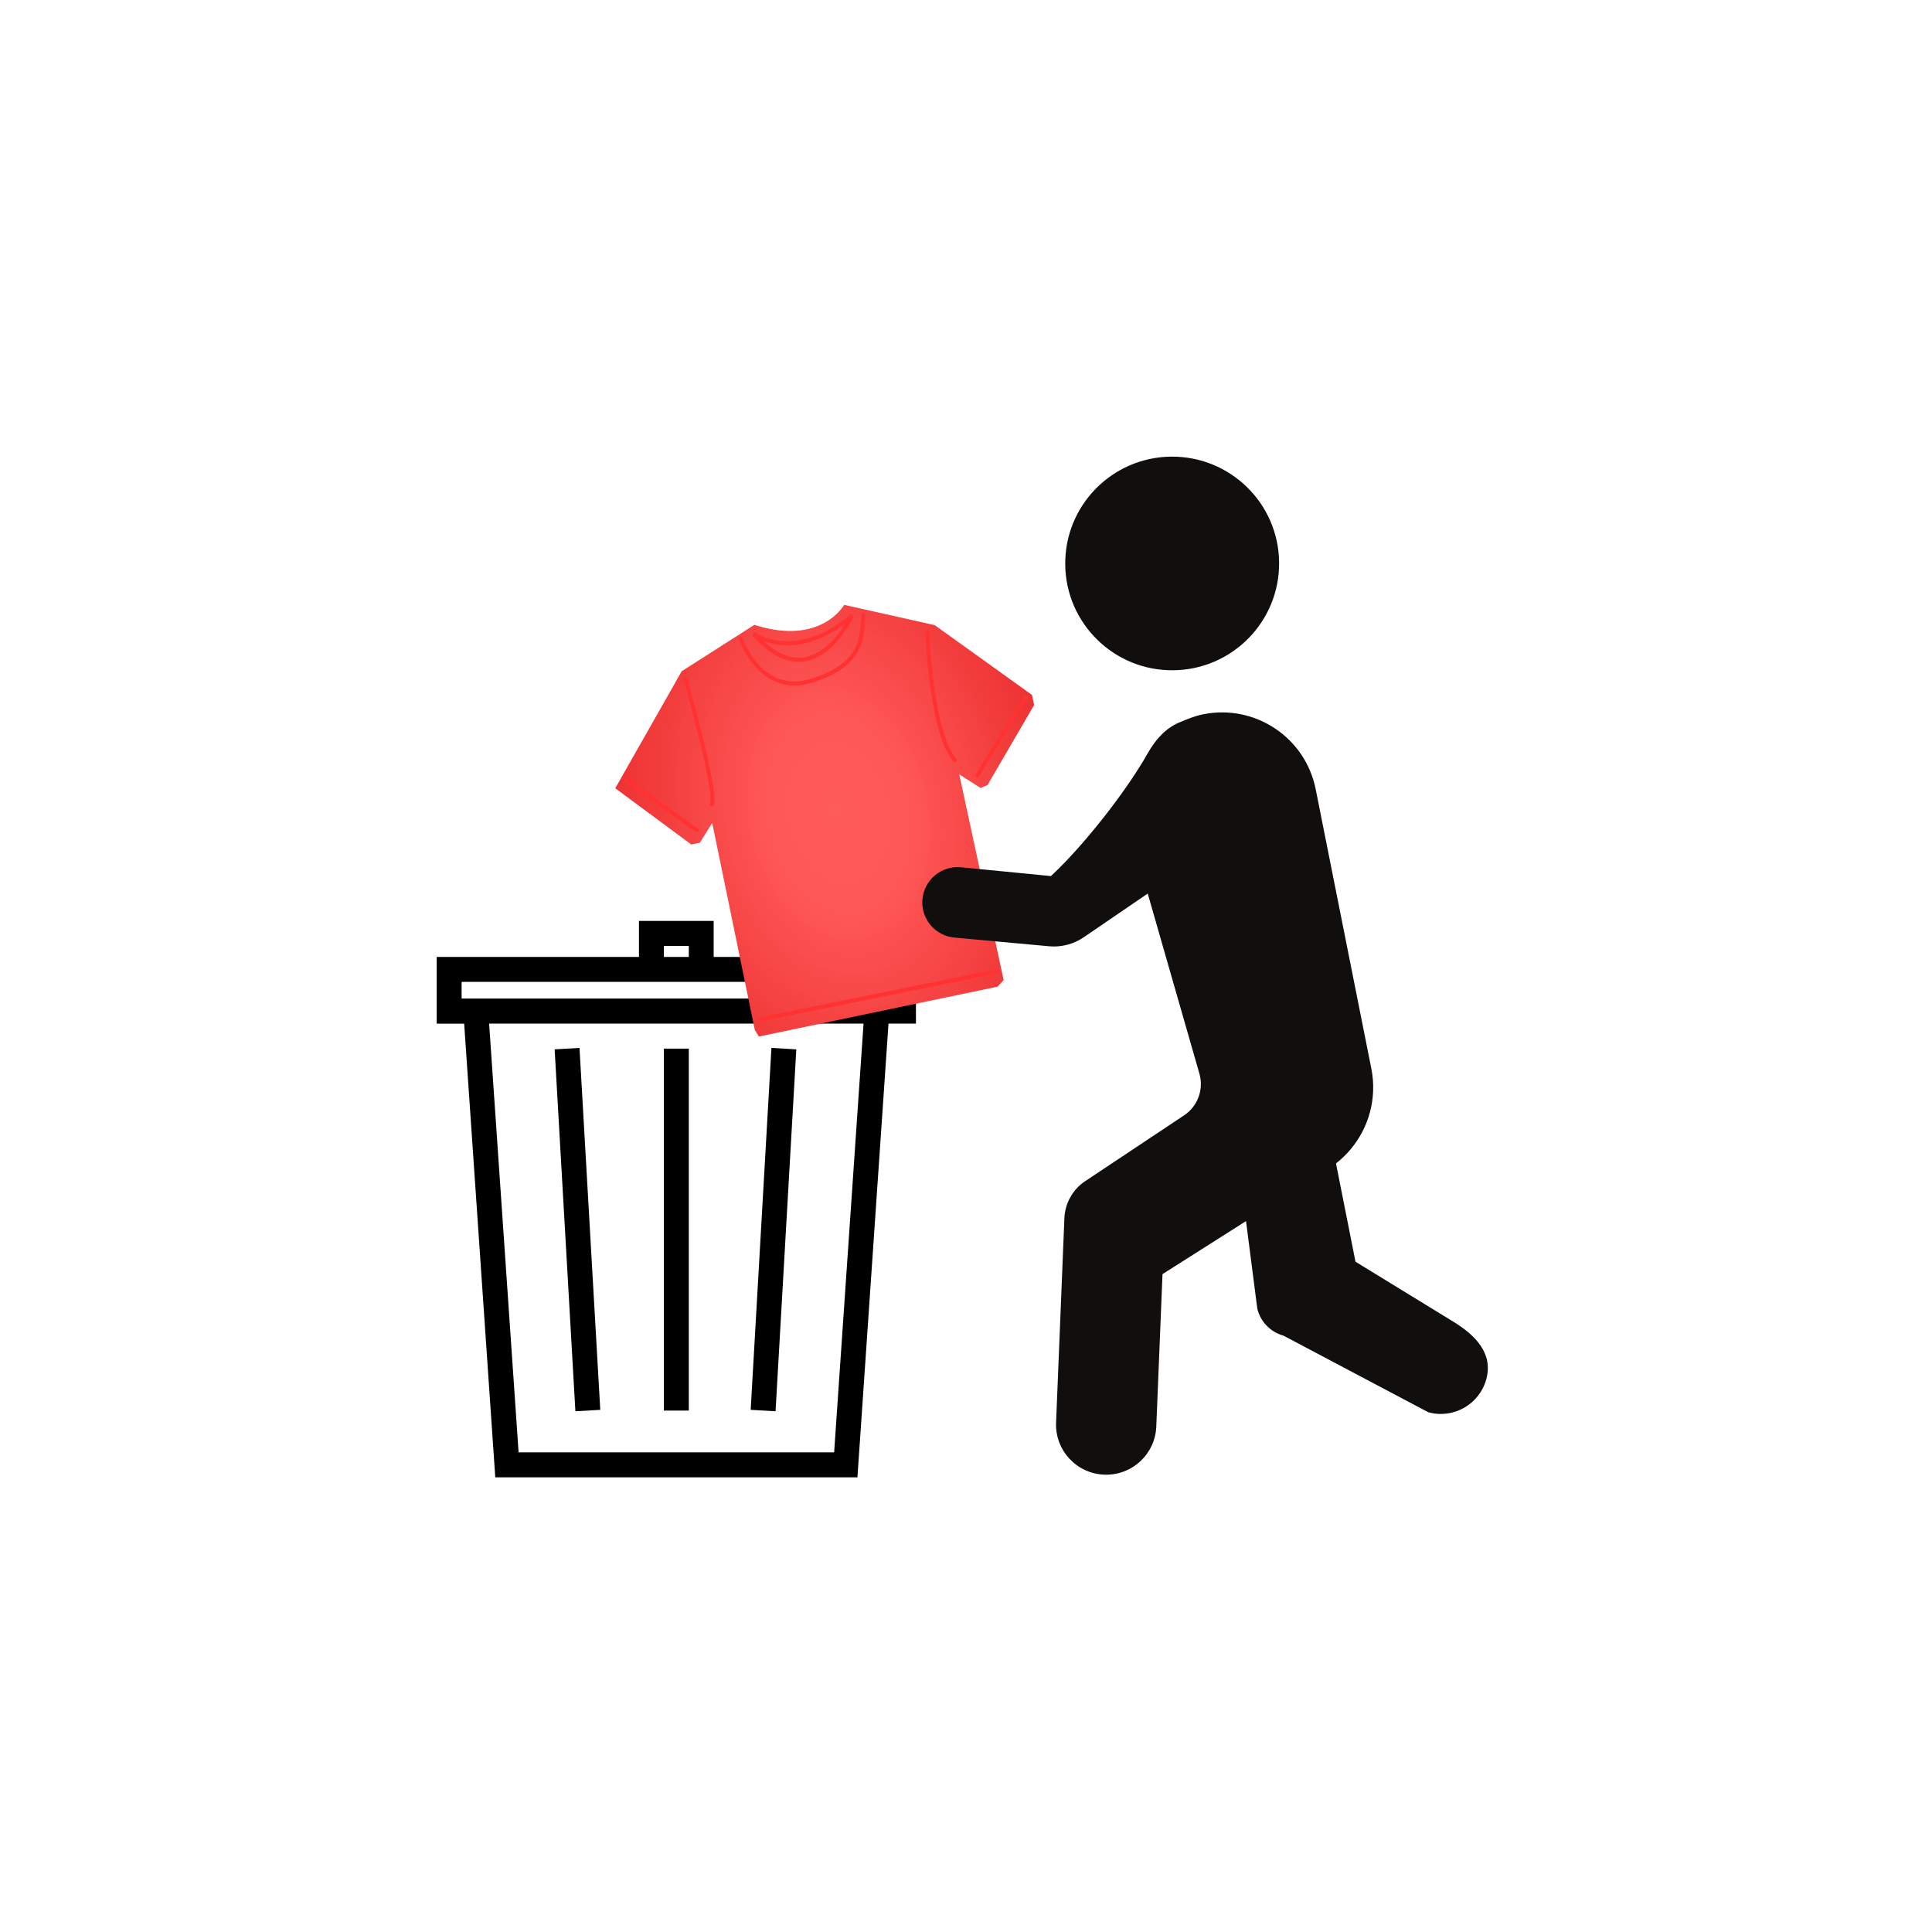
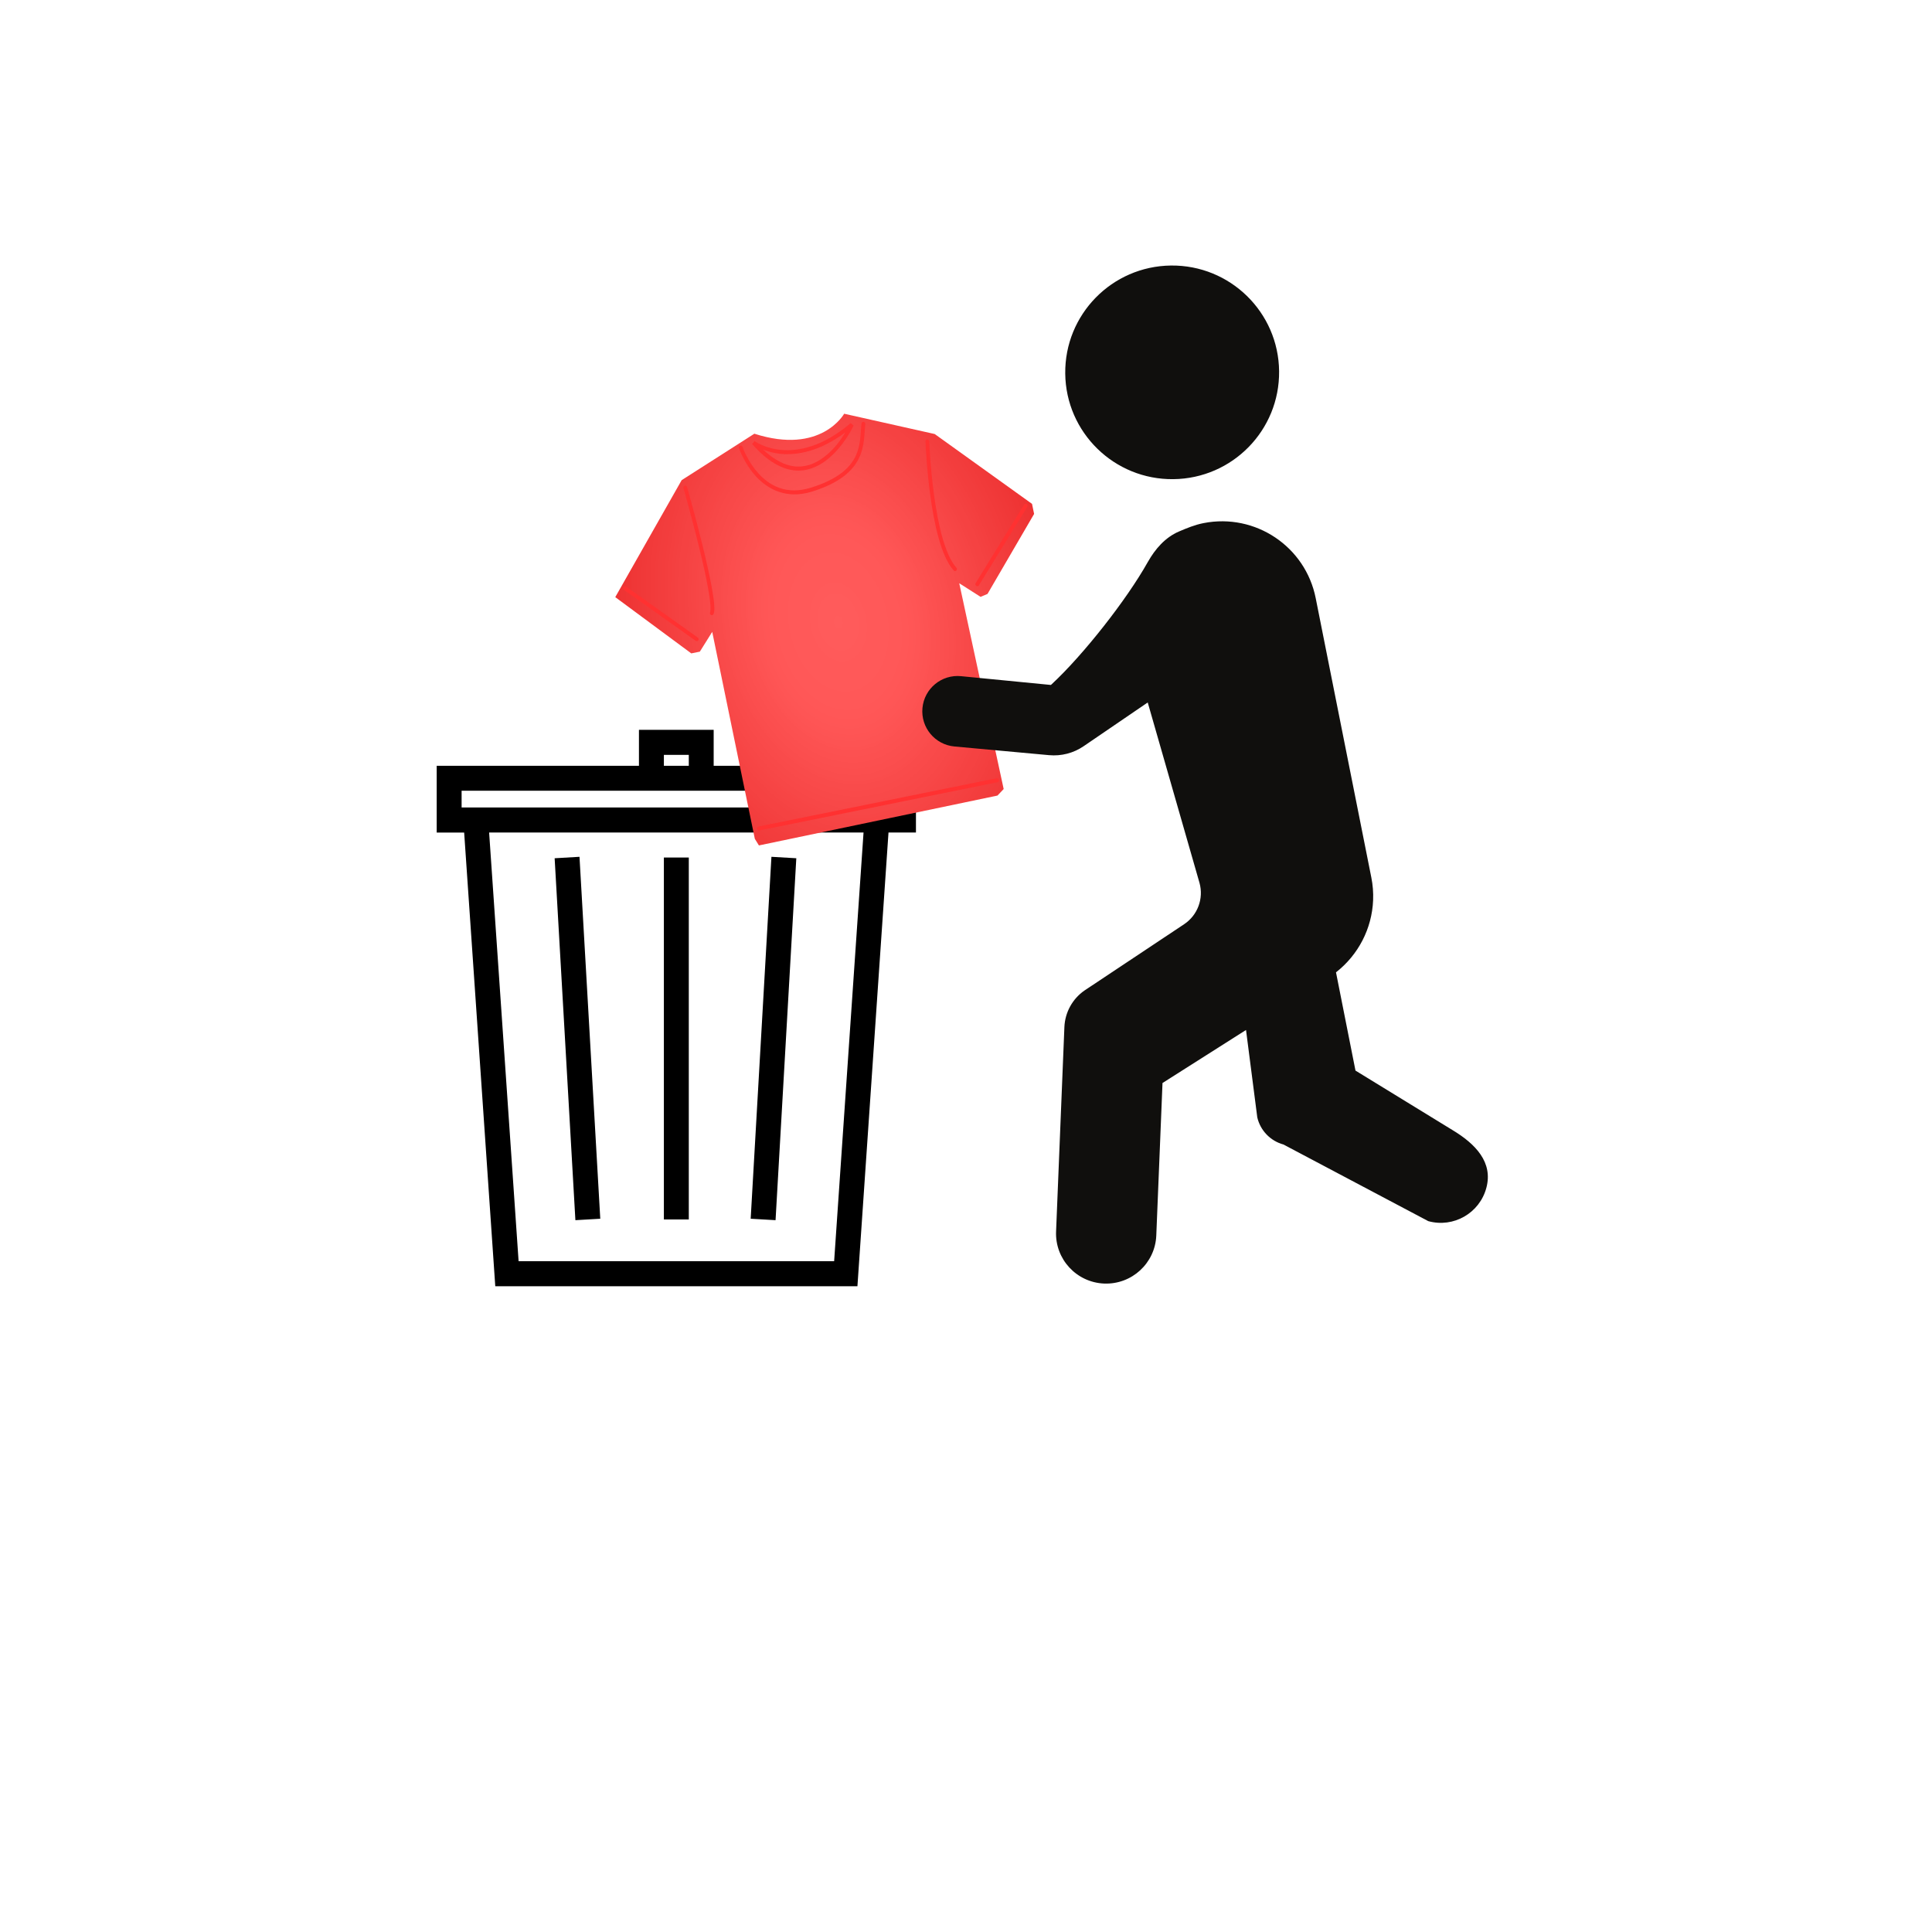
<svg xmlns="http://www.w3.org/2000/svg" width="500" zoomAndPan="magnify" viewBox="0 0 375 375" height="500" preserveAspectRatio="xMidYMid meet" version="1.0">
  <defs>
-     <clipPath id="4b515fa8fa">
-       <path d="M 84.762 178.754 L 177.762 178.754 L 177.762 286.754 L 84.762 286.754 Z M 84.762 178.754 " clip-rule="nonzero" />
-     </clipPath>
-     <clipPath id="7d213c13f9">
-       <path d="M 119 117 L 201 117 L 201 202 L 119 202 Z M 119 117 " clip-rule="nonzero" />
-     </clipPath>
-     <clipPath id="cec60b8958">
-       <path d="M 114.02 127.66 L 195.559 110.875 L 211.438 188.008 L 129.895 204.793 Z M 114.02 127.66 " clip-rule="nonzero" />
-     </clipPath>
-     <clipPath id="8808fabeef">
-       <path d="M 114.02 127.66 L 195.559 110.875 L 211.438 188.008 L 129.895 204.793 Z M 114.02 127.66 " clip-rule="nonzero" />
-     </clipPath>
-     <clipPath id="e83fead593">
-       <path d="M 119.426 153 L 134.18 163.918 L 135.84 163.578 L 138.242 159.738 L 146.508 199.902 L 147.305 201.191 L 193.609 191.512 L 194.812 190.246 L 186.191 150.305 L 190.328 152.941 L 191.676 152.375 L 200.719 136.848 L 200.316 134.895 L 181.43 121.34 L 163.852 117.402 C 163.852 117.402 159.387 125.441 146.422 121.281 L 132.312 130.289 L 119.422 153.004 Z M 119.426 153 " clip-rule="nonzero" />
-     </clipPath>
-     <radialGradient gradientTransform="matrix(0.236873, 1.150698, -0.808232, 0.166356, 469.7457, -116.0875)" gradientUnits="userSpaceOnUse" r="66.009" cx="175.68" id="f0405e4635" cy="431.352" fx="175.68" fy="431.352">
+     <clipPath id="100bfaa5db">
+       <path d="M 84.762 141.66 L 177.762 141.66 L 177.762 249.66 L 84.762 249.66 Z M 84.762 141.66 " clip-rule="nonzero" />
+     </clipPath>
+     <clipPath id="725f83dcdf">
+       <path d="M 119 80 L 201 80 L 201 165 L 119 165 Z M 119 80 " clip-rule="nonzero" />
+     </clipPath>
+     <clipPath id="08419a482c">
+       <path d="M 114.02 90.566 L 195.559 73.781 L 211.438 150.914 L 129.895 167.699 Z M 114.02 90.566 " clip-rule="nonzero" />
+     </clipPath>
+     <clipPath id="a79414607a">
+       <path d="M 114.02 90.566 L 195.559 73.781 L 211.438 150.914 L 129.895 167.699 Z M 114.02 90.566 " clip-rule="nonzero" />
+     </clipPath>
+     <clipPath id="1622d3e5e0">
+       <path d="M 119.426 115.906 L 134.18 126.824 L 135.84 126.484 L 138.242 122.645 L 146.508 162.805 L 147.305 164.098 L 193.609 154.418 L 194.812 153.152 L 186.191 113.211 L 190.328 115.848 L 191.676 115.281 L 200.719 99.754 L 200.316 97.801 L 181.43 84.246 L 163.852 80.305 C 163.852 80.305 159.387 88.348 146.422 84.184 L 132.312 93.195 L 119.422 115.906 Z M 119.426 115.906 " clip-rule="nonzero" />
+     </clipPath>
+     <radialGradient gradientTransform="matrix(0.236873, 1.150698, -0.808232, 0.166356, 469.7457, -153.1818)" gradientUnits="userSpaceOnUse" r="66.009" cx="175.68" id="52a58e1790" cy="431.352" fx="175.68" fy="431.352">
      <stop stop-opacity="1" stop-color="rgb(100%, 35.976%, 35.976%)" offset="0" />
      <stop stop-opacity="1" stop-color="rgb(100%, 35.744%, 35.744%)" offset="0.031" />
      <stop stop-opacity="1" stop-color="rgb(100%, 35.527%, 35.527%)" offset="0.059" />
      <stop stop-opacity="1" stop-color="rgb(100%, 35.312%, 35.312%)" offset="0.086" />
      <stop stop-opacity="1" stop-color="rgb(100%, 35.095%, 35.095%)" offset="0.113" />
      <stop stop-opacity="1" stop-color="rgb(100%, 34.894%, 34.894%)" offset="0.141" />
      <stop stop-opacity="1" stop-color="rgb(100%, 34.709%, 34.709%)" offset="0.164" />
      <stop stop-opacity="1" stop-color="rgb(100%, 34.525%, 34.525%)" offset="0.188" />
      <stop stop-opacity="1" stop-color="rgb(100%, 34.338%, 34.338%)" offset="0.211" />
      <stop stop-opacity="1" stop-color="rgb(99.968%, 34.106%, 34.106%)" offset="0.234" />
      <stop stop-opacity="1" stop-color="rgb(99.884%, 33.861%, 33.861%)" offset="0.258" />
      <stop stop-opacity="1" stop-color="rgb(99.782%, 33.647%, 33.647%)" offset="0.266" />
      <stop stop-opacity="1" stop-color="rgb(99.68%, 33.434%, 33.434%)" offset="0.273" />
      <stop stop-opacity="1" stop-color="rgb(99.577%, 33.221%, 33.221%)" offset="0.281" />
      <stop stop-opacity="1" stop-color="rgb(99.474%, 33.008%, 33.008%)" offset="0.289" />
      <stop stop-opacity="1" stop-color="rgb(99.371%, 32.794%, 32.794%)" offset="0.297" />
      <stop stop-opacity="1" stop-color="rgb(99.269%, 32.581%, 32.581%)" offset="0.305" />
      <stop stop-opacity="1" stop-color="rgb(99.167%, 32.367%, 32.367%)" offset="0.312" />
      <stop stop-opacity="1" stop-color="rgb(99.065%, 32.155%, 32.155%)" offset="0.32" />
      <stop stop-opacity="1" stop-color="rgb(98.962%, 31.941%, 31.941%)" offset="0.328" />
      <stop stop-opacity="1" stop-color="rgb(98.859%, 31.728%, 31.728%)" offset="0.336" />
      <stop stop-opacity="1" stop-color="rgb(98.756%, 31.514%, 31.514%)" offset="0.344" />
      <stop stop-opacity="1" stop-color="rgb(98.654%, 31.3%, 31.3%)" offset="0.352" />
      <stop stop-opacity="1" stop-color="rgb(98.552%, 31.087%, 31.087%)" offset="0.359" />
      <stop stop-opacity="1" stop-color="rgb(98.45%, 30.875%, 30.875%)" offset="0.367" />
      <stop stop-opacity="1" stop-color="rgb(98.347%, 30.661%, 30.661%)" offset="0.375" />
      <stop stop-opacity="1" stop-color="rgb(98.244%, 30.447%, 30.447%)" offset="0.383" />
      <stop stop-opacity="1" stop-color="rgb(98.141%, 30.234%, 30.234%)" offset="0.391" />
      <stop stop-opacity="1" stop-color="rgb(98.039%, 30.02%, 30.02%)" offset="0.398" />
      <stop stop-opacity="1" stop-color="rgb(97.937%, 29.808%, 29.808%)" offset="0.406" />
      <stop stop-opacity="1" stop-color="rgb(97.835%, 29.594%, 29.594%)" offset="0.414" />
      <stop stop-opacity="1" stop-color="rgb(97.733%, 29.381%, 29.381%)" offset="0.422" />
      <stop stop-opacity="1" stop-color="rgb(97.629%, 29.167%, 29.167%)" offset="0.43" />
      <stop stop-opacity="1" stop-color="rgb(97.527%, 28.954%, 28.954%)" offset="0.438" />
      <stop stop-opacity="1" stop-color="rgb(97.424%, 28.74%, 28.74%)" offset="0.445" />
      <stop stop-opacity="1" stop-color="rgb(97.322%, 28.528%, 28.528%)" offset="0.453" />
      <stop stop-opacity="1" stop-color="rgb(97.22%, 28.314%, 28.314%)" offset="0.461" />
      <stop stop-opacity="1" stop-color="rgb(97.118%, 28.101%, 28.101%)" offset="0.469" />
      <stop stop-opacity="1" stop-color="rgb(97.014%, 27.887%, 27.887%)" offset="0.477" />
      <stop stop-opacity="1" stop-color="rgb(96.912%, 27.673%, 27.673%)" offset="0.484" />
      <stop stop-opacity="1" stop-color="rgb(96.809%, 27.46%, 27.46%)" offset="0.492" />
      <stop stop-opacity="1" stop-color="rgb(96.707%, 27.248%, 27.248%)" offset="0.5" />
      <stop stop-opacity="1" stop-color="rgb(96.579%, 26.981%, 26.981%)" offset="0.508" />
      <stop stop-opacity="1" stop-color="rgb(96.425%, 26.66%, 26.66%)" offset="0.52" />
      <stop stop-opacity="1" stop-color="rgb(96.271%, 26.34%, 26.34%)" offset="0.531" />
      <stop stop-opacity="1" stop-color="rgb(96.118%, 26.021%, 26.021%)" offset="0.543" />
      <stop stop-opacity="1" stop-color="rgb(95.964%, 25.7%, 25.7%)" offset="0.555" />
      <stop stop-opacity="1" stop-color="rgb(95.81%, 25.38%, 25.38%)" offset="0.566" />
      <stop stop-opacity="1" stop-color="rgb(95.656%, 25.06%, 25.06%)" offset="0.578" />
      <stop stop-opacity="1" stop-color="rgb(95.503%, 24.741%, 24.741%)" offset="0.59" />
      <stop stop-opacity="1" stop-color="rgb(95.349%, 24.42%, 24.42%)" offset="0.602" />
      <stop stop-opacity="1" stop-color="rgb(95.195%, 24.1%, 24.1%)" offset="0.613" />
      <stop stop-opacity="1" stop-color="rgb(95.041%, 23.779%, 23.779%)" offset="0.625" />
      <stop stop-opacity="1" stop-color="rgb(94.913%, 23.514%, 23.514%)" offset="0.637" />
      <stop stop-opacity="1" stop-color="rgb(94.81%, 23.3%, 23.3%)" offset="0.645" />
      <stop stop-opacity="1" stop-color="rgb(94.708%, 23.087%, 23.087%)" offset="0.652" />
      <stop stop-opacity="1" stop-color="rgb(94.606%, 22.873%, 22.873%)" offset="0.66" />
      <stop stop-opacity="1" stop-color="rgb(94.504%, 22.659%, 22.659%)" offset="0.668" />
      <stop stop-opacity="1" stop-color="rgb(94.402%, 22.447%, 22.447%)" offset="0.676" />
      <stop stop-opacity="1" stop-color="rgb(94.298%, 22.234%, 22.234%)" offset="0.684" />
      <stop stop-opacity="1" stop-color="rgb(94.196%, 22.02%, 22.02%)" offset="0.691" />
      <stop stop-opacity="1" stop-color="rgb(94.093%, 21.806%, 21.806%)" offset="0.699" />
      <stop stop-opacity="1" stop-color="rgb(93.991%, 21.593%, 21.593%)" offset="0.707" />
      <stop stop-opacity="1" stop-color="rgb(93.889%, 21.379%, 21.379%)" offset="0.715" />
      <stop stop-opacity="1" stop-color="rgb(93.787%, 21.167%, 21.167%)" offset="0.723" />
      <stop stop-opacity="1" stop-color="rgb(93.683%, 20.953%, 20.953%)" offset="0.73" />
      <stop stop-opacity="1" stop-color="rgb(93.581%, 20.74%, 20.74%)" offset="0.738" />
      <stop stop-opacity="1" stop-color="rgb(93.478%, 20.526%, 20.526%)" offset="0.746" />
      <stop stop-opacity="1" stop-color="rgb(93.35%, 20.259%, 20.259%)" offset="0.754" />
      <stop stop-opacity="1" stop-color="rgb(93.196%, 19.94%, 19.94%)" offset="0.766" />
      <stop stop-opacity="1" stop-color="rgb(93.044%, 19.62%, 19.62%)" offset="0.777" />
      <stop stop-opacity="1" stop-color="rgb(92.889%, 19.299%, 19.299%)" offset="0.789" />
      <stop stop-opacity="1" stop-color="rgb(92.735%, 18.979%, 18.979%)" offset="0.801" />
      <stop stop-opacity="1" stop-color="rgb(92.581%, 18.66%, 18.66%)" offset="0.812" />
      <stop stop-opacity="1" stop-color="rgb(92.453%, 18.393%, 18.393%)" offset="0.824" />
      <stop stop-opacity="1" stop-color="rgb(92.351%, 18.179%, 18.179%)" offset="0.832" />
      <stop stop-opacity="1" stop-color="rgb(92.249%, 17.966%, 17.966%)" offset="0.84" />
      <stop stop-opacity="1" stop-color="rgb(92.146%, 17.752%, 17.752%)" offset="0.848" />
      <stop stop-opacity="1" stop-color="rgb(92.044%, 17.54%, 17.54%)" offset="0.855" />
      <stop stop-opacity="1" stop-color="rgb(91.94%, 17.326%, 17.326%)" offset="0.863" />
      <stop stop-opacity="1" stop-color="rgb(91.838%, 17.113%, 17.113%)" offset="0.871" />
      <stop stop-opacity="1" stop-color="rgb(91.71%, 16.846%, 16.846%)" offset="0.879" />
      <stop stop-opacity="1" stop-color="rgb(91.557%, 16.525%, 16.525%)" offset="0.891" />
      <stop stop-opacity="1" stop-color="rgb(91.403%, 16.206%, 16.206%)" offset="0.902" />
      <stop stop-opacity="1" stop-color="rgb(91.275%, 15.939%, 15.939%)" offset="0.914" />
      <stop stop-opacity="1" stop-color="rgb(91.173%, 15.726%, 15.726%)" offset="0.922" />
      <stop stop-opacity="1" stop-color="rgb(91.071%, 15.512%, 15.512%)" offset="0.93" />
      <stop stop-opacity="1" stop-color="rgb(90.967%, 15.3%, 15.3%)" offset="0.938" />
      <stop stop-opacity="1" stop-color="rgb(90.839%, 15.033%, 15.033%)" offset="0.945" />
      <stop stop-opacity="1" stop-color="rgb(90.71%, 14.766%, 14.766%)" offset="0.957" />
      <stop stop-opacity="1" stop-color="rgb(90.608%, 14.552%, 14.552%)" offset="0.965" />
      <stop stop-opacity="1" stop-color="rgb(90.48%, 14.285%, 14.285%)" offset="0.973" />
      <stop stop-opacity="1" stop-color="rgb(90.352%, 14.02%, 14.02%)" offset="0.984" />
      <stop stop-opacity="1" stop-color="rgb(90.25%, 13.806%, 13.806%)" offset="0.992" />
      <stop stop-opacity="1" stop-color="rgb(90.199%, 13.699%, 13.699%)" offset="1" />
    </radialGradient>
-     <clipPath id="00290cec32">
-       <path d="M 132 131 L 139 131 L 139 157 L 132 157 Z M 132 131 " clip-rule="nonzero" />
-     </clipPath>
-     <clipPath id="4a86a4e4a6">
-       <path d="M 114.02 127.66 L 195.559 110.875 L 211.438 188.008 L 129.895 204.793 Z M 114.02 127.66 " clip-rule="nonzero" />
-     </clipPath>
-     <clipPath id="6f07909db3">
-       <path d="M 114.02 127.66 L 195.559 110.875 L 211.438 188.008 L 129.895 204.793 Z M 114.02 127.66 " clip-rule="nonzero" />
-     </clipPath>
-     <clipPath id="6bfb18c8d5">
-       <path d="M 143 118 L 168 118 L 168 134 L 143 134 Z M 143 118 " clip-rule="nonzero" />
-     </clipPath>
-     <clipPath id="24c6e0fb6e">
-       <path d="M 114.02 127.66 L 195.559 110.875 L 211.438 188.008 L 129.895 204.793 Z M 114.02 127.66 " clip-rule="nonzero" />
-     </clipPath>
-     <clipPath id="82be936c88">
-       <path d="M 114.02 127.66 L 195.559 110.875 L 211.438 188.008 L 129.895 204.793 Z M 114.02 127.66 " clip-rule="nonzero" />
-     </clipPath>
-     <clipPath id="758509c985">
-       <path d="M 145 119 L 166 119 L 166 129 L 145 129 Z M 145 119 " clip-rule="nonzero" />
-     </clipPath>
-     <clipPath id="6e0dd20817">
-       <path d="M 114.02 127.66 L 195.559 110.875 L 211.438 188.008 L 129.895 204.793 Z M 114.02 127.66 " clip-rule="nonzero" />
-     </clipPath>
-     <clipPath id="91b1813190">
-       <path d="M 114.02 127.66 L 195.559 110.875 L 211.438 188.008 L 129.895 204.793 Z M 114.02 127.66 " clip-rule="nonzero" />
-     </clipPath>
-     <clipPath id="dfaf618fe3">
-       <path d="M 146 188 L 194 188 L 194 199 L 146 199 Z M 146 188 " clip-rule="nonzero" />
-     </clipPath>
-     <clipPath id="2ffcaeff85">
-       <path d="M 114.02 127.66 L 195.559 110.875 L 211.438 188.008 L 129.895 204.793 Z M 114.02 127.66 " clip-rule="nonzero" />
-     </clipPath>
-     <clipPath id="15192ab580">
-       <path d="M 114.02 127.66 L 195.559 110.875 L 211.438 188.008 L 129.895 204.793 Z M 114.02 127.66 " clip-rule="nonzero" />
-     </clipPath>
-     <clipPath id="35d26e6f7e">
-       <path d="M 189 134 L 200 134 L 200 151 L 189 151 Z M 189 134 " clip-rule="nonzero" />
-     </clipPath>
-     <clipPath id="5db8660d49">
-       <path d="M 114.02 127.66 L 195.559 110.875 L 211.438 188.008 L 129.895 204.793 Z M 114.02 127.66 " clip-rule="nonzero" />
-     </clipPath>
-     <clipPath id="9a4b3f9c53">
-       <path d="M 114.02 127.66 L 195.559 110.875 L 211.438 188.008 L 129.895 204.793 Z M 114.02 127.66 " clip-rule="nonzero" />
-     </clipPath>
-     <clipPath id="2cc7768488">
-       <path d="M 120 150 L 136 150 L 136 162 L 120 162 Z M 120 150 " clip-rule="nonzero" />
-     </clipPath>
-     <clipPath id="e3cce89ee6">
-       <path d="M 114.02 127.66 L 195.559 110.875 L 211.438 188.008 L 129.895 204.793 Z M 114.02 127.66 " clip-rule="nonzero" />
-     </clipPath>
-     <clipPath id="ccecfe4204">
-       <path d="M 114.02 127.66 L 195.559 110.875 L 211.438 188.008 L 129.895 204.793 Z M 114.02 127.66 " clip-rule="nonzero" />
-     </clipPath>
-     <clipPath id="68d4173bea">
-       <path d="M 179 122 L 186 122 L 186 148 L 179 148 Z M 179 122 " clip-rule="nonzero" />
-     </clipPath>
-     <clipPath id="6446addbed">
-       <path d="M 114.02 127.66 L 195.559 110.875 L 211.438 188.008 L 129.895 204.793 Z M 114.02 127.66 " clip-rule="nonzero" />
-     </clipPath>
-     <clipPath id="71a2ac1294">
-       <path d="M 114.02 127.66 L 195.559 110.875 L 211.438 188.008 L 129.895 204.793 Z M 114.02 127.66 " clip-rule="nonzero" />
-     </clipPath>
-     <clipPath id="5a65f69d29">
-       <path d="M 206 88.434 L 249 88.434 L 249 131 L 206 131 Z M 206 88.434 " clip-rule="nonzero" />
-     </clipPath>
-     <clipPath id="766cc000f0">
-       <path d="M 179 138 L 289 138 L 289 286.434 L 179 286.434 Z M 179 138 " clip-rule="nonzero" />
+     <clipPath id="83429bb14f">
+       <path d="M 132 94 L 139 94 L 139 120 L 132 120 Z M 132 94 " clip-rule="nonzero" />
+     </clipPath>
+     <clipPath id="b0cc78236b">
+       <path d="M 114.02 90.566 L 195.559 73.781 L 211.438 150.914 L 129.895 167.699 Z M 114.02 90.566 " clip-rule="nonzero" />
+     </clipPath>
+     <clipPath id="c054d5abe8">
+       <path d="M 114.02 90.566 L 195.559 73.781 L 211.438 150.914 L 129.895 167.699 Z M 114.02 90.566 " clip-rule="nonzero" />
+     </clipPath>
+     <clipPath id="d1e02b575a">
+       <path d="M 143 81 L 168 81 L 168 96 L 143 96 Z M 143 81 " clip-rule="nonzero" />
+     </clipPath>
+     <clipPath id="a288552b29">
+       <path d="M 114.02 90.566 L 195.559 73.781 L 211.438 150.914 L 129.895 167.699 Z M 114.02 90.566 " clip-rule="nonzero" />
+     </clipPath>
+     <clipPath id="d927aff653">
+       <path d="M 114.02 90.566 L 195.559 73.781 L 211.438 150.914 L 129.895 167.699 Z M 114.02 90.566 " clip-rule="nonzero" />
+     </clipPath>
+     <clipPath id="3dade7e8e9">
+       <path d="M 145 82 L 166 82 L 166 92 L 145 92 Z M 145 82 " clip-rule="nonzero" />
+     </clipPath>
+     <clipPath id="92db883c3f">
+       <path d="M 114.02 90.566 L 195.559 73.781 L 211.438 150.914 L 129.895 167.699 Z M 114.02 90.566 " clip-rule="nonzero" />
+     </clipPath>
+     <clipPath id="9f0d7d7901">
+       <path d="M 114.02 90.566 L 195.559 73.781 L 211.438 150.914 L 129.895 167.699 Z M 114.02 90.566 " clip-rule="nonzero" />
+     </clipPath>
+     <clipPath id="561c3b4272">
+       <path d="M 146 151 L 194 151 L 194 162 L 146 162 Z M 146 151 " clip-rule="nonzero" />
+     </clipPath>
+     <clipPath id="1234f1b124">
+       <path d="M 114.02 90.566 L 195.559 73.781 L 211.438 150.914 L 129.895 167.699 Z M 114.02 90.566 " clip-rule="nonzero" />
+     </clipPath>
+     <clipPath id="4c7c6fb994">
+       <path d="M 114.02 90.566 L 195.559 73.781 L 211.438 150.914 L 129.895 167.699 Z M 114.02 90.566 " clip-rule="nonzero" />
+     </clipPath>
+     <clipPath id="856ba2991d">
+       <path d="M 189 97 L 200 97 L 200 114 L 189 114 Z M 189 97 " clip-rule="nonzero" />
+     </clipPath>
+     <clipPath id="d5d2919d73">
+       <path d="M 114.02 90.566 L 195.559 73.781 L 211.438 150.914 L 129.895 167.699 Z M 114.02 90.566 " clip-rule="nonzero" />
+     </clipPath>
+     <clipPath id="f9d50d5824">
+       <path d="M 114.02 90.566 L 195.559 73.781 L 211.438 150.914 L 129.895 167.699 Z M 114.02 90.566 " clip-rule="nonzero" />
+     </clipPath>
+     <clipPath id="c93befcf04">
+       <path d="M 120 113 L 136 113 L 136 125 L 120 125 Z M 120 113 " clip-rule="nonzero" />
+     </clipPath>
+     <clipPath id="2388e83171">
+       <path d="M 114.02 90.566 L 195.559 73.781 L 211.438 150.914 L 129.895 167.699 Z M 114.02 90.566 " clip-rule="nonzero" />
+     </clipPath>
+     <clipPath id="80cfe430cb">
+       <path d="M 114.02 90.566 L 195.559 73.781 L 211.438 150.914 L 129.895 167.699 Z M 114.02 90.566 " clip-rule="nonzero" />
+     </clipPath>
+     <clipPath id="9f581869ad">
+       <path d="M 179 85 L 186 85 L 186 111 L 179 111 Z M 179 85 " clip-rule="nonzero" />
+     </clipPath>
+     <clipPath id="3d59690703">
+       <path d="M 114.02 90.566 L 195.559 73.781 L 211.438 150.914 L 129.895 167.699 Z M 114.02 90.566 " clip-rule="nonzero" />
+     </clipPath>
+     <clipPath id="f242da5a6d">
+       <path d="M 114.02 90.566 L 195.559 73.781 L 211.438 150.914 L 129.895 167.699 Z M 114.02 90.566 " clip-rule="nonzero" />
+     </clipPath>
+     <clipPath id="56cbc196c3">
+       <path d="M 206 51.34 L 249 51.34 L 249 94 L 206 94 Z M 206 51.34 " clip-rule="nonzero" />
+     </clipPath>
+     <clipPath id="1f0b8eaf08">
+       <path d="M 179 101 L 289 101 L 289 249.34 L 179 249.34 Z M 179 101 " clip-rule="nonzero" />
    </clipPath>
  </defs>
-   <g clip-path="url(#4b515fa8fa)">
-     <path fill="#000000" d="M 177.785 185.738 L 138.523 185.738 L 138.523 178.754 L 124.02 178.754 L 124.02 185.738 L 84.762 185.738 L 84.762 198.695 L 90.094 198.695 L 96.133 286.754 L 166.426 286.754 L 172.457 198.68 L 177.785 198.68 Z M 128.859 183.613 L 133.695 183.613 L 133.695 185.738 L 128.859 185.738 Z M 161.906 281.895 L 100.66 281.895 L 94.938 198.68 L 167.613 198.68 Z M 172.953 193.82 L 89.598 193.82 L 89.598 190.582 L 172.953 190.582 Z M 172.953 193.82 " fill-opacity="1" fill-rule="nonzero" />
-   </g>
-   <path fill="#000000" d="M 128.859 203.539 L 133.695 203.539 L 133.695 273.789 L 128.859 273.789 Z M 128.859 203.539 " fill-opacity="1" fill-rule="nonzero" />
-   <path fill="#000000" d="M 145.707 273.648 L 149.734 203.398 L 154.562 203.68 L 150.535 273.93 Z M 145.707 273.648 " fill-opacity="1" fill-rule="nonzero" />
-   <path fill="#000000" d="M 107.656 203.68 L 112.48 203.398 L 116.512 273.648 L 111.684 273.93 Z M 107.656 203.68 " fill-opacity="1" fill-rule="nonzero" />
-   <g clip-path="url(#7d213c13f9)">
-     <g clip-path="url(#cec60b8958)">
-       <g clip-path="url(#8808fabeef)">
-         <g clip-path="url(#e83fead593)">
-           <path fill="url(#f0405e4635)" d="M 197.414 101.348 L 102.875 120.805 L 122.727 217.242 L 217.266 197.785 Z M 197.414 101.348 " fill-rule="nonzero" />
+   <g clip-path="url(#100bfaa5db)">
+     <path fill="#000000" d="M 177.785 148.641 L 138.523 148.641 L 138.523 141.66 L 124.02 141.66 L 124.02 148.641 L 84.762 148.641 L 84.762 161.602 L 90.094 161.602 L 96.133 249.66 L 166.426 249.66 L 172.457 161.586 L 177.785 161.586 Z M 128.859 146.52 L 133.695 146.52 L 133.695 148.641 L 128.859 148.641 Z M 161.906 244.801 L 100.66 244.801 L 94.938 161.586 L 167.613 161.586 Z M 172.953 156.727 L 89.598 156.727 L 89.598 153.484 L 172.953 153.484 Z M 172.953 156.727 " fill-opacity="1" fill-rule="nonzero" />
+   </g>
+   <path fill="#000000" d="M 128.859 166.445 L 133.695 166.445 L 133.695 236.695 L 128.859 236.695 Z M 128.859 166.445 " fill-opacity="1" fill-rule="nonzero" />
+   <path fill="#000000" d="M 145.707 236.555 L 149.734 166.305 L 154.562 166.586 L 150.535 236.836 Z M 145.707 236.555 " fill-opacity="1" fill-rule="nonzero" />
+   <path fill="#000000" d="M 107.656 166.586 L 112.48 166.305 L 116.512 236.555 L 111.684 236.836 Z M 107.656 166.586 " fill-opacity="1" fill-rule="nonzero" />
+   <g clip-path="url(#725f83dcdf)">
+     <g clip-path="url(#08419a482c)">
+       <g clip-path="url(#a79414607a)">
+         <g clip-path="url(#1622d3e5e0)">
+           <path fill="url(#52a58e1790)" d="M 197.414 64.254 L 102.875 83.711 L 122.727 180.148 L 217.266 160.691 Z M 197.414 64.254 " fill-rule="nonzero" />
        </g>
      </g>
    </g>
  </g>
-   <g clip-path="url(#00290cec32)">
-     <g clip-path="url(#4a86a4e4a6)">
-       <g clip-path="url(#6f07909db3)">
-         <path fill="#ff3131" d="M 132.867 131.375 C 132.777 131.414 132.715 131.477 132.676 131.57 C 132.637 131.664 132.633 131.758 132.664 131.855 C 132.664 131.855 134.215 137.309 135.637 143.074 C 136.344 145.957 137.016 148.914 137.445 151.297 C 137.66 152.488 137.812 153.543 137.875 154.355 C 137.941 155.172 137.895 155.773 137.828 155.93 C 137.785 156.027 137.781 156.125 137.812 156.23 C 137.848 156.332 137.914 156.406 138.004 156.457 C 138.098 156.504 138.191 156.512 138.285 156.477 C 138.383 156.441 138.449 156.375 138.492 156.277 C 138.695 155.809 138.684 155.18 138.613 154.316 C 138.543 153.457 138.383 152.383 138.164 151.176 C 137.73 148.758 137.055 145.785 136.344 142.891 C 134.918 137.105 133.363 131.637 133.363 131.637 C 133.332 131.523 133.266 131.441 133.164 131.391 C 133.066 131.336 132.969 131.332 132.867 131.375 Z M 132.867 131.375 " fill-opacity="1" fill-rule="nonzero" />
-       </g>
-     </g>
-   </g>
-   <g clip-path="url(#6bfb18c8d5)">
-     <g clip-path="url(#24c6e0fb6e)">
-       <g clip-path="url(#82be936c88)">
-         <path fill="#ff3131" d="M 143.648 123.586 C 143.555 123.621 143.488 123.688 143.449 123.781 C 143.406 123.879 143.402 123.977 143.438 124.078 C 143.438 124.078 144.406 126.984 146.668 129.484 C 148.934 131.988 152.57 134.098 157.684 132.488 C 162.988 130.82 165.492 128.512 166.684 126.102 C 167.875 123.691 167.746 121.254 167.949 119.406 C 167.961 119.301 167.934 119.203 167.871 119.117 C 167.809 119.031 167.727 118.98 167.625 118.965 C 167.523 118.949 167.434 118.973 167.352 119.039 C 167.273 119.102 167.227 119.188 167.215 119.297 C 167.004 121.25 167.113 123.523 166.023 125.727 C 164.938 127.926 162.652 130.102 157.461 131.738 C 152.594 133.27 149.324 131.312 147.188 128.953 C 145.055 126.594 144.121 123.84 144.121 123.84 C 144.086 123.734 144.023 123.656 143.934 123.609 C 143.84 123.559 143.746 123.551 143.648 123.586 Z M 143.648 123.586 " fill-opacity="1" fill-rule="nonzero" />
-       </g>
-     </g>
-   </g>
-   <g clip-path="url(#758509c985)">
-     <g clip-path="url(#6e0dd20817)">
-       <g clip-path="url(#91b1813190)">
-         <path fill="#ff3131" d="M 146.449 122.707 L 145.984 123.289 C 146.004 123.309 146.023 123.32 146.043 123.34 C 148.934 126.609 151.621 128.082 154.043 128.379 C 156.477 128.676 158.594 127.777 160.312 126.488 C 163.754 123.906 165.68 119.699 165.68 119.699 L 165.125 119.211 C 159.637 123.875 154.957 124.715 151.656 124.422 C 148.355 124.129 146.449 122.707 146.449 122.707 Z M 164.055 121.031 C 163.227 122.434 161.965 124.293 159.891 125.848 C 158.27 127.066 156.328 127.875 154.105 127.602 C 152.309 127.383 150.297 126.395 148.102 124.352 C 149.02 124.711 150.164 125.062 151.617 125.191 C 154.77 125.473 159.094 124.723 164.055 121.031 Z M 164.055 121.031 " fill-opacity="1" fill-rule="nonzero" />
-       </g>
-     </g>
-   </g>
-   <g clip-path="url(#dfaf618fe3)">
-     <g clip-path="url(#2ffcaeff85)">
-       <g clip-path="url(#15192ab580)">
-         <path fill="#ff3131" d="M 147.184 197.531 C 147.086 197.555 147.012 197.613 146.961 197.707 C 146.91 197.801 146.898 197.898 146.922 198.004 C 146.949 198.109 147.008 198.188 147.094 198.246 C 147.184 198.301 147.277 198.316 147.375 198.293 L 193.609 188.922 C 193.707 188.906 193.785 188.852 193.84 188.762 C 193.898 188.672 193.914 188.574 193.891 188.465 C 193.871 188.359 193.816 188.273 193.73 188.215 C 193.641 188.152 193.551 188.133 193.449 188.156 L 147.215 197.523 C 147.203 197.527 147.191 197.527 147.184 197.531 Z M 147.184 197.531 " fill-opacity="1" fill-rule="nonzero" />
-       </g>
-     </g>
-   </g>
-   <g clip-path="url(#35d26e6f7e)">
-     <g clip-path="url(#5db8660d49)">
-       <g clip-path="url(#9a4b3f9c53)">
-         <path fill="#ff3131" d="M 198.949 134.898 C 198.867 134.93 198.805 134.984 198.762 135.062 L 189.379 150.277 C 189.324 150.367 189.309 150.465 189.332 150.57 C 189.355 150.676 189.41 150.762 189.496 150.82 C 189.582 150.879 189.676 150.898 189.773 150.879 C 189.875 150.855 189.949 150.801 190.004 150.711 L 199.375 135.5 C 199.477 135.348 199.473 135.195 199.363 135.043 C 199.254 134.891 199.117 134.844 198.949 134.898 Z M 198.949 134.898 " fill-opacity="1" fill-rule="nonzero" />
-       </g>
-     </g>
-   </g>
-   <g clip-path="url(#2cc7768488)">
-     <g clip-path="url(#e3cce89ee6)">
-       <g clip-path="url(#ccecfe4204)">
-         <path fill="#ff3131" d="M 121.215 150.902 C 121.066 150.949 120.984 151.055 120.965 151.223 C 120.949 151.387 121.004 151.516 121.141 151.605 L 135.008 161.457 C 135.094 161.531 135.188 161.559 135.297 161.543 C 135.402 161.527 135.488 161.473 135.547 161.379 C 135.605 161.281 135.617 161.176 135.59 161.062 C 135.559 160.949 135.496 160.867 135.398 160.812 L 121.531 150.961 C 121.434 150.887 121.328 150.867 121.215 150.902 Z M 121.215 150.902 " fill-opacity="1" fill-rule="nonzero" />
-       </g>
-     </g>
-   </g>
-   <g clip-path="url(#68d4173bea)">
-     <g clip-path="url(#6446addbed)">
-       <g clip-path="url(#71a2ac1294)">
-         <path fill="#ff3131" d="M 179.875 122.41 C 179.707 122.473 179.629 122.598 179.637 122.785 C 179.637 122.785 179.809 127.699 180.57 133.262 C 180.949 136.043 181.473 138.992 182.203 141.582 C 182.93 144.176 183.855 146.41 185.098 147.797 C 185.168 147.883 185.254 147.934 185.363 147.941 C 185.469 147.949 185.559 147.914 185.637 147.836 C 185.711 147.758 185.75 147.664 185.746 147.551 C 185.742 147.438 185.699 147.34 185.617 147.266 C 184.535 146.059 183.617 143.91 182.906 141.375 C 182.191 138.844 181.672 135.918 181.297 133.16 C 180.543 127.648 180.371 122.785 180.371 122.785 C 180.367 122.648 180.312 122.543 180.207 122.461 C 180.105 122.383 179.992 122.367 179.875 122.41 Z M 179.875 122.41 " fill-opacity="1" fill-rule="nonzero" />
-       </g>
-     </g>
-   </g>
-   <g clip-path="url(#5a65f69d29)">
-     <path fill="#100f0d" d="M 206.762 109.598 C 206.637 98.141 215.824 88.766 227.285 88.633 C 238.754 88.508 248.152 97.688 248.273 109.141 C 248.398 120.59 239.211 129.977 227.742 130.098 C 216.281 130.23 206.883 121.043 206.762 109.598 " fill-opacity="1" fill-rule="nonzero" />
-   </g>
-   <g clip-path="url(#766cc000f0)">
-     <path fill="#100f0d" d="M 281.891 256.418 L 263.098 244.895 L 259.316 225.82 C 263.637 222.449 266.297 217.348 266.52 211.828 C 266.582 210.344 266.465 208.855 266.172 207.402 L 255.383 153.227 C 253.406 143.184 243.66 136.652 233.613 138.629 C 231.906 138.961 230.352 139.609 228.832 140.258 C 226.141 141.414 224.211 143.676 222.82 146.133 L 222.773 146.207 C 218.676 153.512 210.309 164.156 204.18 169.859 L 203.977 170.043 L 186.551 168.34 C 182.766 167.961 179.395 170.738 179.047 174.527 C 178.699 178.305 181.477 181.637 185.254 181.984 L 203.605 183.668 C 205.988 183.891 208.375 183.273 210.348 181.926 L 222.773 173.441 L 232.82 208.453 C 233.668 211.496 232.465 214.746 229.82 216.496 L 210.477 229.363 C 208.152 230.984 206.715 233.609 206.598 236.441 L 204.984 276.117 C 204.758 281.484 208.941 286.016 214.309 286.23 C 219.68 286.445 224.211 282.277 224.434 276.914 L 225.641 247.305 L 241.852 237.016 L 244.039 253.98 C 244.633 256.535 246.59 258.551 249.117 259.246 L 277.23 274.117 C 282.137 275.469 287.199 272.559 288.504 267.645 C 289.82 262.711 286.434 259.145 281.891 256.418 " fill-opacity="1" fill-rule="nonzero" />
+   <g clip-path="url(#83429bb14f)">
+     <g clip-path="url(#b0cc78236b)">
+       <g clip-path="url(#c054d5abe8)">
+         <path fill="#ff3131" d="M 132.867 94.281 C 132.777 94.32 132.715 94.383 132.676 94.477 C 132.637 94.57 132.633 94.664 132.664 94.762 C 132.664 94.762 134.215 100.215 135.637 105.98 C 136.344 108.863 137.016 111.82 137.445 114.203 C 137.66 115.395 137.812 116.449 137.875 117.262 C 137.941 118.078 137.895 118.68 137.828 118.836 C 137.785 118.93 137.781 119.031 137.812 119.133 C 137.848 119.238 137.914 119.312 138.004 119.363 C 138.098 119.41 138.191 119.418 138.285 119.383 C 138.383 119.348 138.449 119.281 138.492 119.184 C 138.695 118.715 138.684 118.082 138.613 117.223 C 138.543 116.363 138.383 115.289 138.164 114.082 C 137.73 111.664 137.055 108.691 136.344 105.797 C 134.918 100.012 133.363 94.543 133.363 94.543 C 133.332 94.43 133.266 94.348 133.164 94.297 C 133.066 94.242 132.969 94.238 132.867 94.281 Z M 132.867 94.281 " fill-opacity="1" fill-rule="nonzero" />
+       </g>
+     </g>
+   </g>
+   <g clip-path="url(#d1e02b575a)">
+     <g clip-path="url(#a288552b29)">
+       <g clip-path="url(#d927aff653)">
+         <path fill="#ff3131" d="M 143.648 86.492 C 143.555 86.527 143.488 86.594 143.449 86.688 C 143.406 86.785 143.402 86.883 143.438 86.984 C 143.438 86.984 144.406 89.887 146.668 92.391 C 148.934 94.895 152.57 97.004 157.684 95.395 C 162.988 93.727 165.492 91.418 166.684 89.008 C 167.875 86.598 167.746 84.16 167.949 82.312 C 167.961 82.207 167.934 82.109 167.871 82.023 C 167.809 81.938 167.727 81.887 167.625 81.871 C 167.523 81.855 167.434 81.879 167.352 81.945 C 167.273 82.008 167.227 82.094 167.215 82.203 C 167.004 84.156 167.113 86.43 166.023 88.633 C 164.938 90.832 162.652 93.008 157.461 94.641 C 152.594 96.172 149.324 94.219 147.188 91.859 C 145.055 89.5 144.121 86.742 144.121 86.742 C 144.086 86.641 144.023 86.562 143.934 86.512 C 143.84 86.465 143.746 86.457 143.648 86.492 Z M 143.648 86.492 " fill-opacity="1" fill-rule="nonzero" />
+       </g>
+     </g>
+   </g>
+   <g clip-path="url(#3dade7e8e9)">
+     <g clip-path="url(#92db883c3f)">
+       <g clip-path="url(#9f0d7d7901)">
+         <path fill="#ff3131" d="M 146.449 85.613 L 145.984 86.195 C 146.004 86.215 146.023 86.227 146.043 86.246 C 148.934 89.516 151.621 90.988 154.043 91.285 C 156.477 91.578 158.594 90.684 160.312 89.395 C 163.754 86.812 165.68 82.605 165.68 82.605 L 165.125 82.117 C 159.637 86.777 154.957 87.621 151.656 87.328 C 148.355 87.031 146.449 85.613 146.449 85.613 Z M 164.055 83.938 C 163.227 85.34 161.965 87.199 159.891 88.754 C 158.27 89.973 156.328 90.777 154.105 90.508 C 152.309 90.289 150.297 89.297 148.102 87.258 C 149.02 87.617 150.164 87.969 151.617 88.098 C 154.77 88.379 159.094 87.629 164.055 83.938 Z M 164.055 83.938 " fill-opacity="1" fill-rule="nonzero" />
+       </g>
+     </g>
+   </g>
+   <g clip-path="url(#561c3b4272)">
+     <g clip-path="url(#1234f1b124)">
+       <g clip-path="url(#4c7c6fb994)">
+         <path fill="#ff3131" d="M 147.184 160.438 C 147.086 160.461 147.012 160.52 146.961 160.613 C 146.91 160.703 146.898 160.805 146.922 160.91 C 146.949 161.016 147.008 161.094 147.094 161.152 C 147.184 161.207 147.277 161.223 147.375 161.195 L 193.609 151.828 C 193.707 151.809 193.785 151.758 193.84 151.668 C 193.898 151.578 193.914 151.477 193.891 151.371 C 193.871 151.266 193.816 151.18 193.73 151.121 C 193.641 151.059 193.551 151.039 193.449 151.062 L 147.215 160.43 C 147.203 160.43 147.191 160.434 147.184 160.438 Z M 147.184 160.438 " fill-opacity="1" fill-rule="nonzero" />
+       </g>
+     </g>
+   </g>
+   <g clip-path="url(#856ba2991d)">
+     <g clip-path="url(#d5d2919d73)">
+       <g clip-path="url(#f9d50d5824)">
+         <path fill="#ff3131" d="M 198.949 97.805 C 198.867 97.836 198.805 97.891 198.762 97.969 L 189.379 113.18 C 189.324 113.273 189.309 113.371 189.332 113.477 C 189.355 113.582 189.41 113.664 189.496 113.727 C 189.582 113.785 189.676 113.805 189.773 113.785 C 189.875 113.762 189.949 113.707 190.004 113.613 L 199.375 98.406 C 199.477 98.254 199.473 98.098 199.363 97.945 C 199.254 97.793 199.117 97.746 198.949 97.805 Z M 198.949 97.805 " fill-opacity="1" fill-rule="nonzero" />
+       </g>
+     </g>
+   </g>
+   <g clip-path="url(#c93befcf04)">
+     <g clip-path="url(#2388e83171)">
+       <g clip-path="url(#80cfe430cb)">
+         <path fill="#ff3131" d="M 121.215 113.809 C 121.066 113.855 120.984 113.961 120.965 114.125 C 120.949 114.293 121.004 114.422 121.141 114.512 L 135.008 124.363 C 135.094 124.438 135.188 124.465 135.297 124.449 C 135.402 124.434 135.488 124.379 135.547 124.281 C 135.605 124.188 135.617 124.082 135.59 123.969 C 135.559 123.855 135.496 123.773 135.398 123.719 L 121.531 113.867 C 121.434 113.793 121.328 113.773 121.215 113.809 Z M 121.215 113.809 " fill-opacity="1" fill-rule="nonzero" />
+       </g>
+     </g>
+   </g>
+   <g clip-path="url(#9f581869ad)">
+     <g clip-path="url(#3d59690703)">
+       <g clip-path="url(#f242da5a6d)">
+         <path fill="#ff3131" d="M 179.875 85.316 C 179.707 85.379 179.629 85.504 179.637 85.691 C 179.637 85.691 179.809 90.605 180.57 96.168 C 180.949 98.949 181.473 101.898 182.203 104.488 C 182.93 107.082 183.855 109.316 185.098 110.703 C 185.168 110.789 185.254 110.84 185.363 110.848 C 185.469 110.855 185.559 110.82 185.637 110.742 C 185.711 110.664 185.75 110.57 185.746 110.457 C 185.742 110.344 185.699 110.246 185.617 110.168 C 184.535 108.965 183.617 106.816 182.906 104.281 C 182.191 101.75 181.672 98.824 181.297 96.066 C 180.543 90.555 180.371 85.688 180.371 85.688 C 180.367 85.555 180.312 85.445 180.207 85.367 C 180.105 85.289 179.992 85.273 179.875 85.316 Z M 179.875 85.316 " fill-opacity="1" fill-rule="nonzero" />
+       </g>
+     </g>
+   </g>
+   <g clip-path="url(#56cbc196c3)">
+     <path fill="#100f0d" d="M 206.762 72.504 C 206.637 61.047 215.824 51.668 227.285 51.539 C 238.754 51.414 248.152 60.594 248.273 72.047 C 248.398 83.496 239.211 92.883 227.742 93.004 C 216.281 93.137 206.883 83.949 206.762 72.504 " fill-opacity="1" fill-rule="nonzero" />
+   </g>
+   <g clip-path="url(#1f0b8eaf08)">
+     <path fill="#100f0d" d="M 281.891 219.324 L 263.098 207.801 L 259.316 188.727 C 263.637 185.355 266.297 180.25 266.52 174.734 C 266.582 173.25 266.465 171.762 266.172 170.309 L 255.383 116.129 C 253.406 106.09 243.66 99.559 233.613 101.535 C 231.906 101.867 230.352 102.516 228.832 103.164 C 226.141 104.32 224.211 106.582 222.82 109.035 L 222.773 109.113 C 218.676 116.418 210.309 127.062 204.18 132.766 L 203.977 132.949 L 186.551 131.246 C 182.766 130.867 179.395 133.645 179.047 137.434 C 178.699 141.211 181.477 144.543 185.254 144.891 L 203.605 146.574 C 205.988 146.797 208.375 146.18 210.348 144.828 L 222.773 136.348 L 232.82 171.359 C 233.668 174.402 232.465 177.652 229.82 179.402 L 210.477 192.27 C 208.152 193.891 206.715 196.516 206.598 199.348 L 204.984 239.023 C 204.758 244.387 208.941 248.918 214.309 249.137 C 219.68 249.352 224.211 245.184 224.434 239.82 L 225.641 210.211 L 241.852 199.918 L 244.039 216.887 C 244.633 219.441 246.59 221.457 249.117 222.148 L 277.23 237.023 C 282.137 238.375 287.199 235.465 288.504 230.547 C 289.82 225.617 286.434 222.051 281.891 219.324 " fill-opacity="1" fill-rule="nonzero" />
  </g>
</svg>
